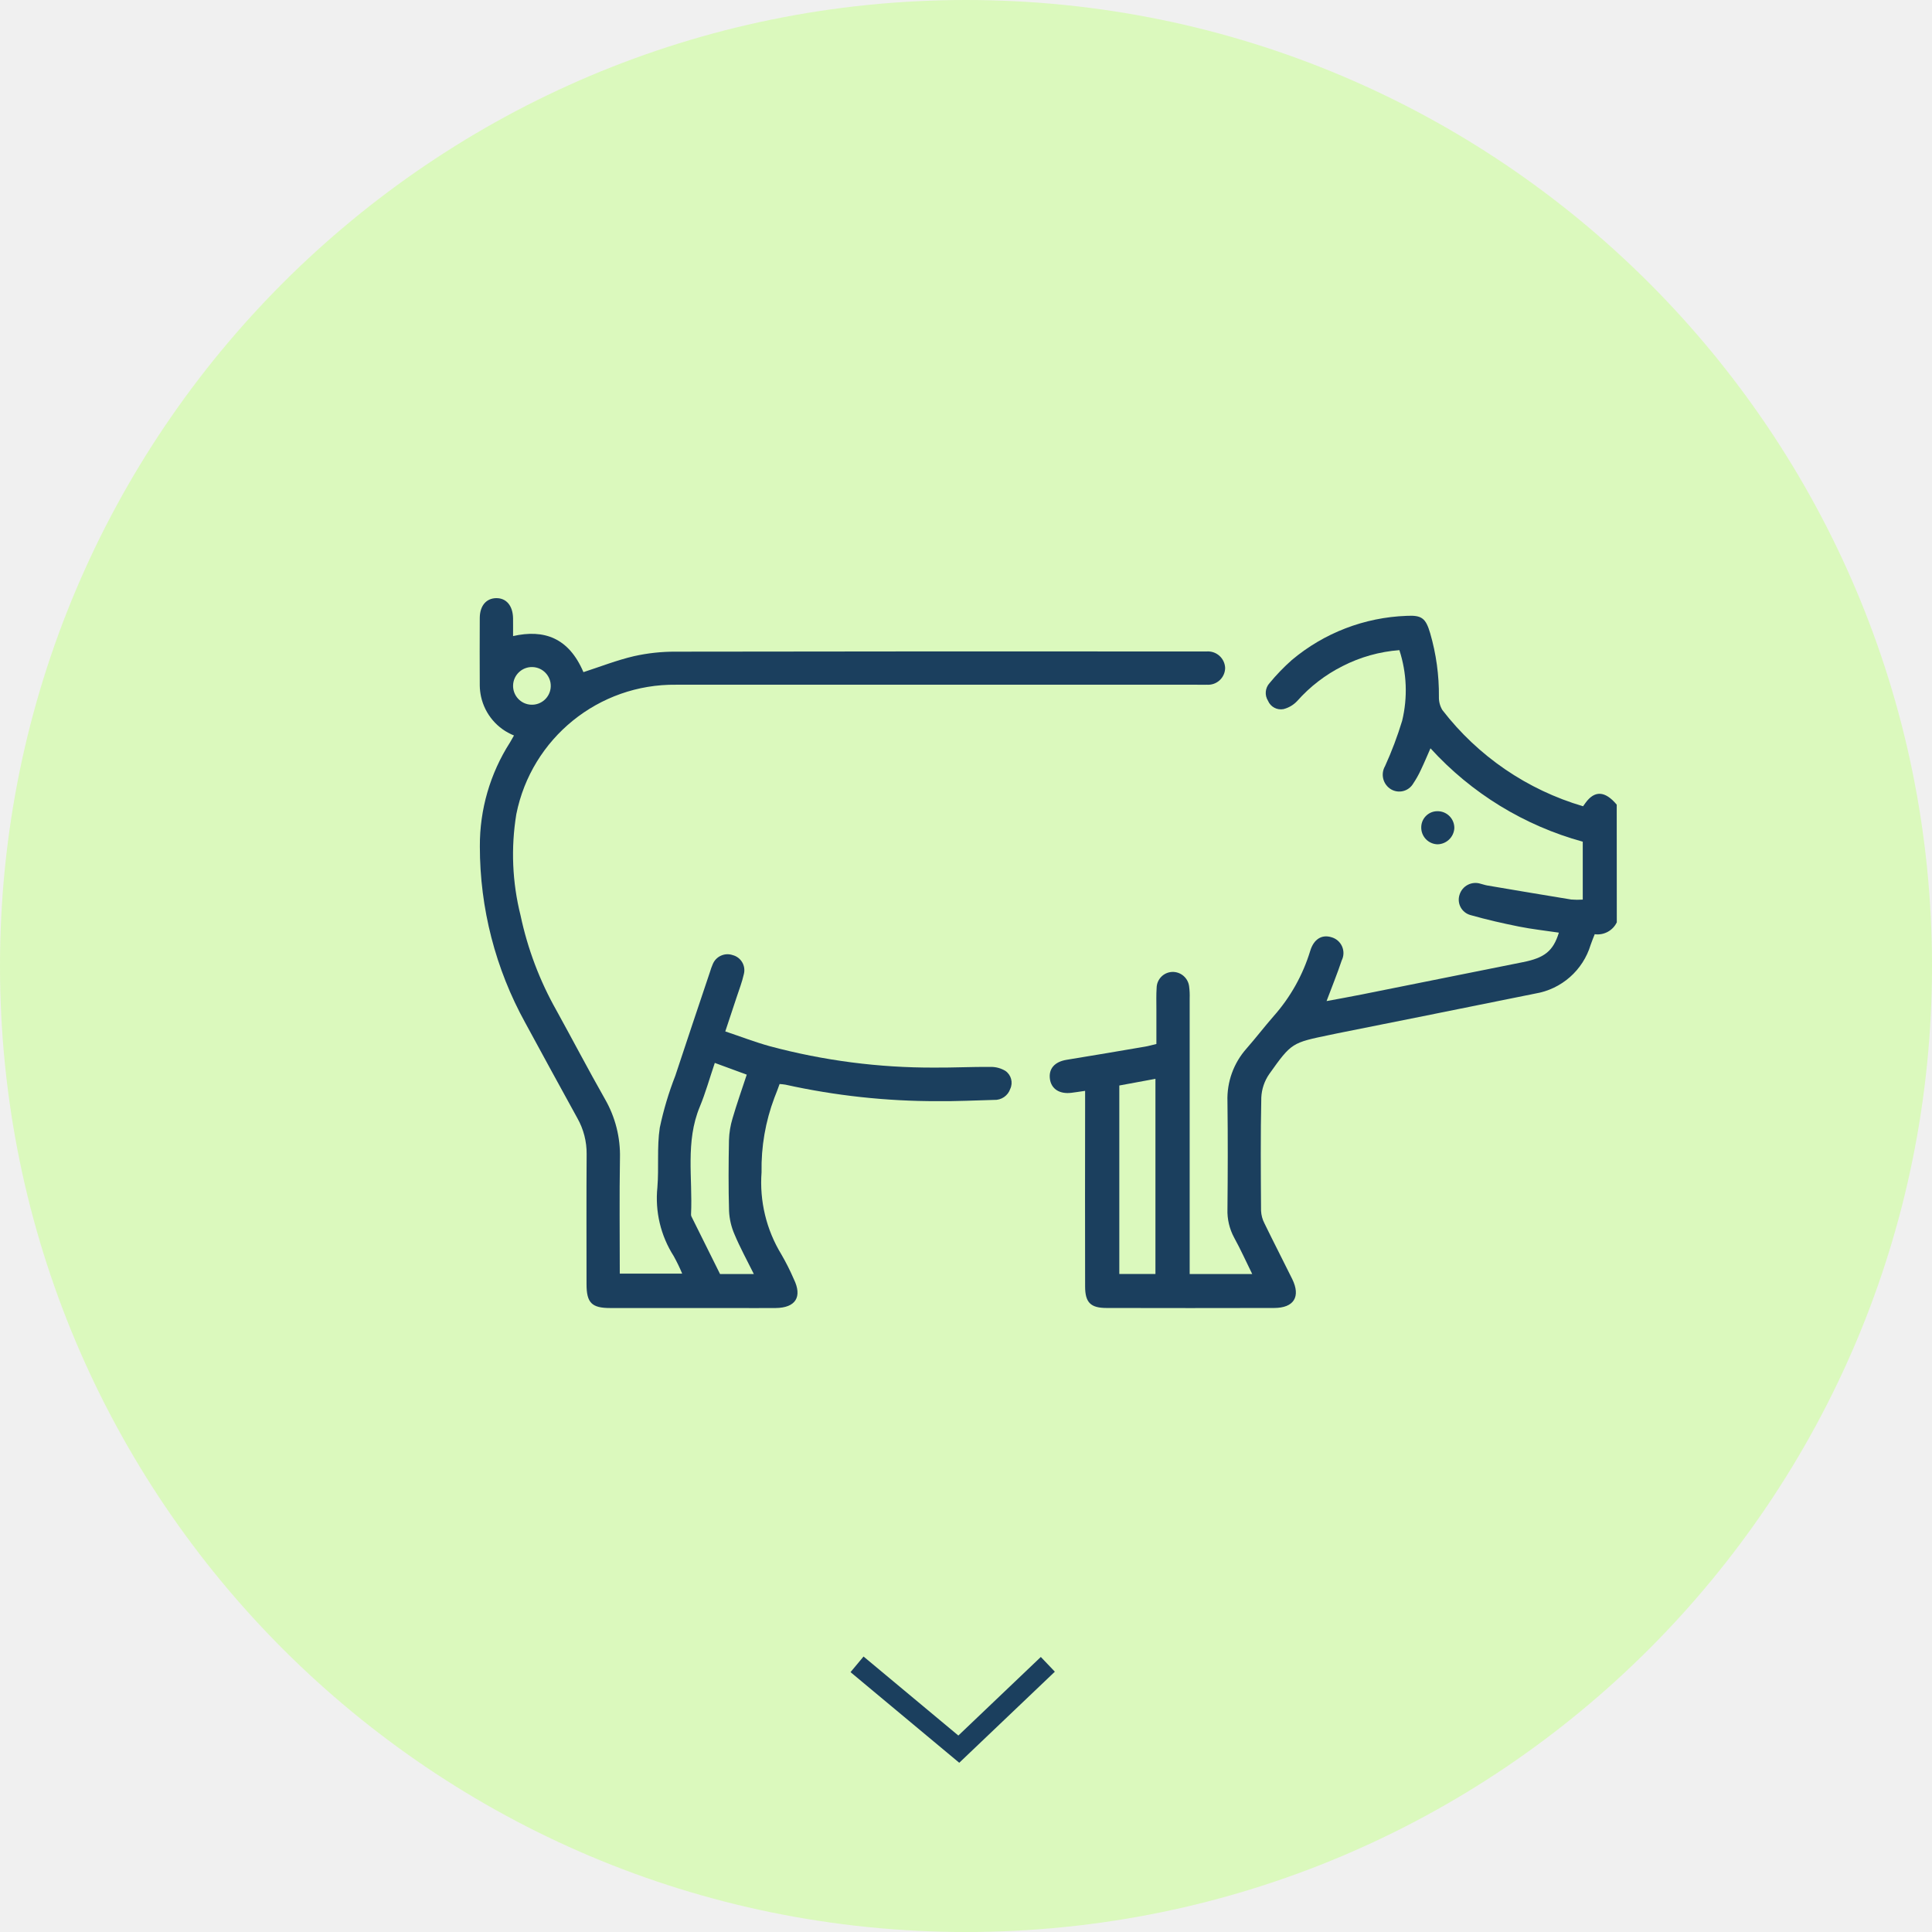
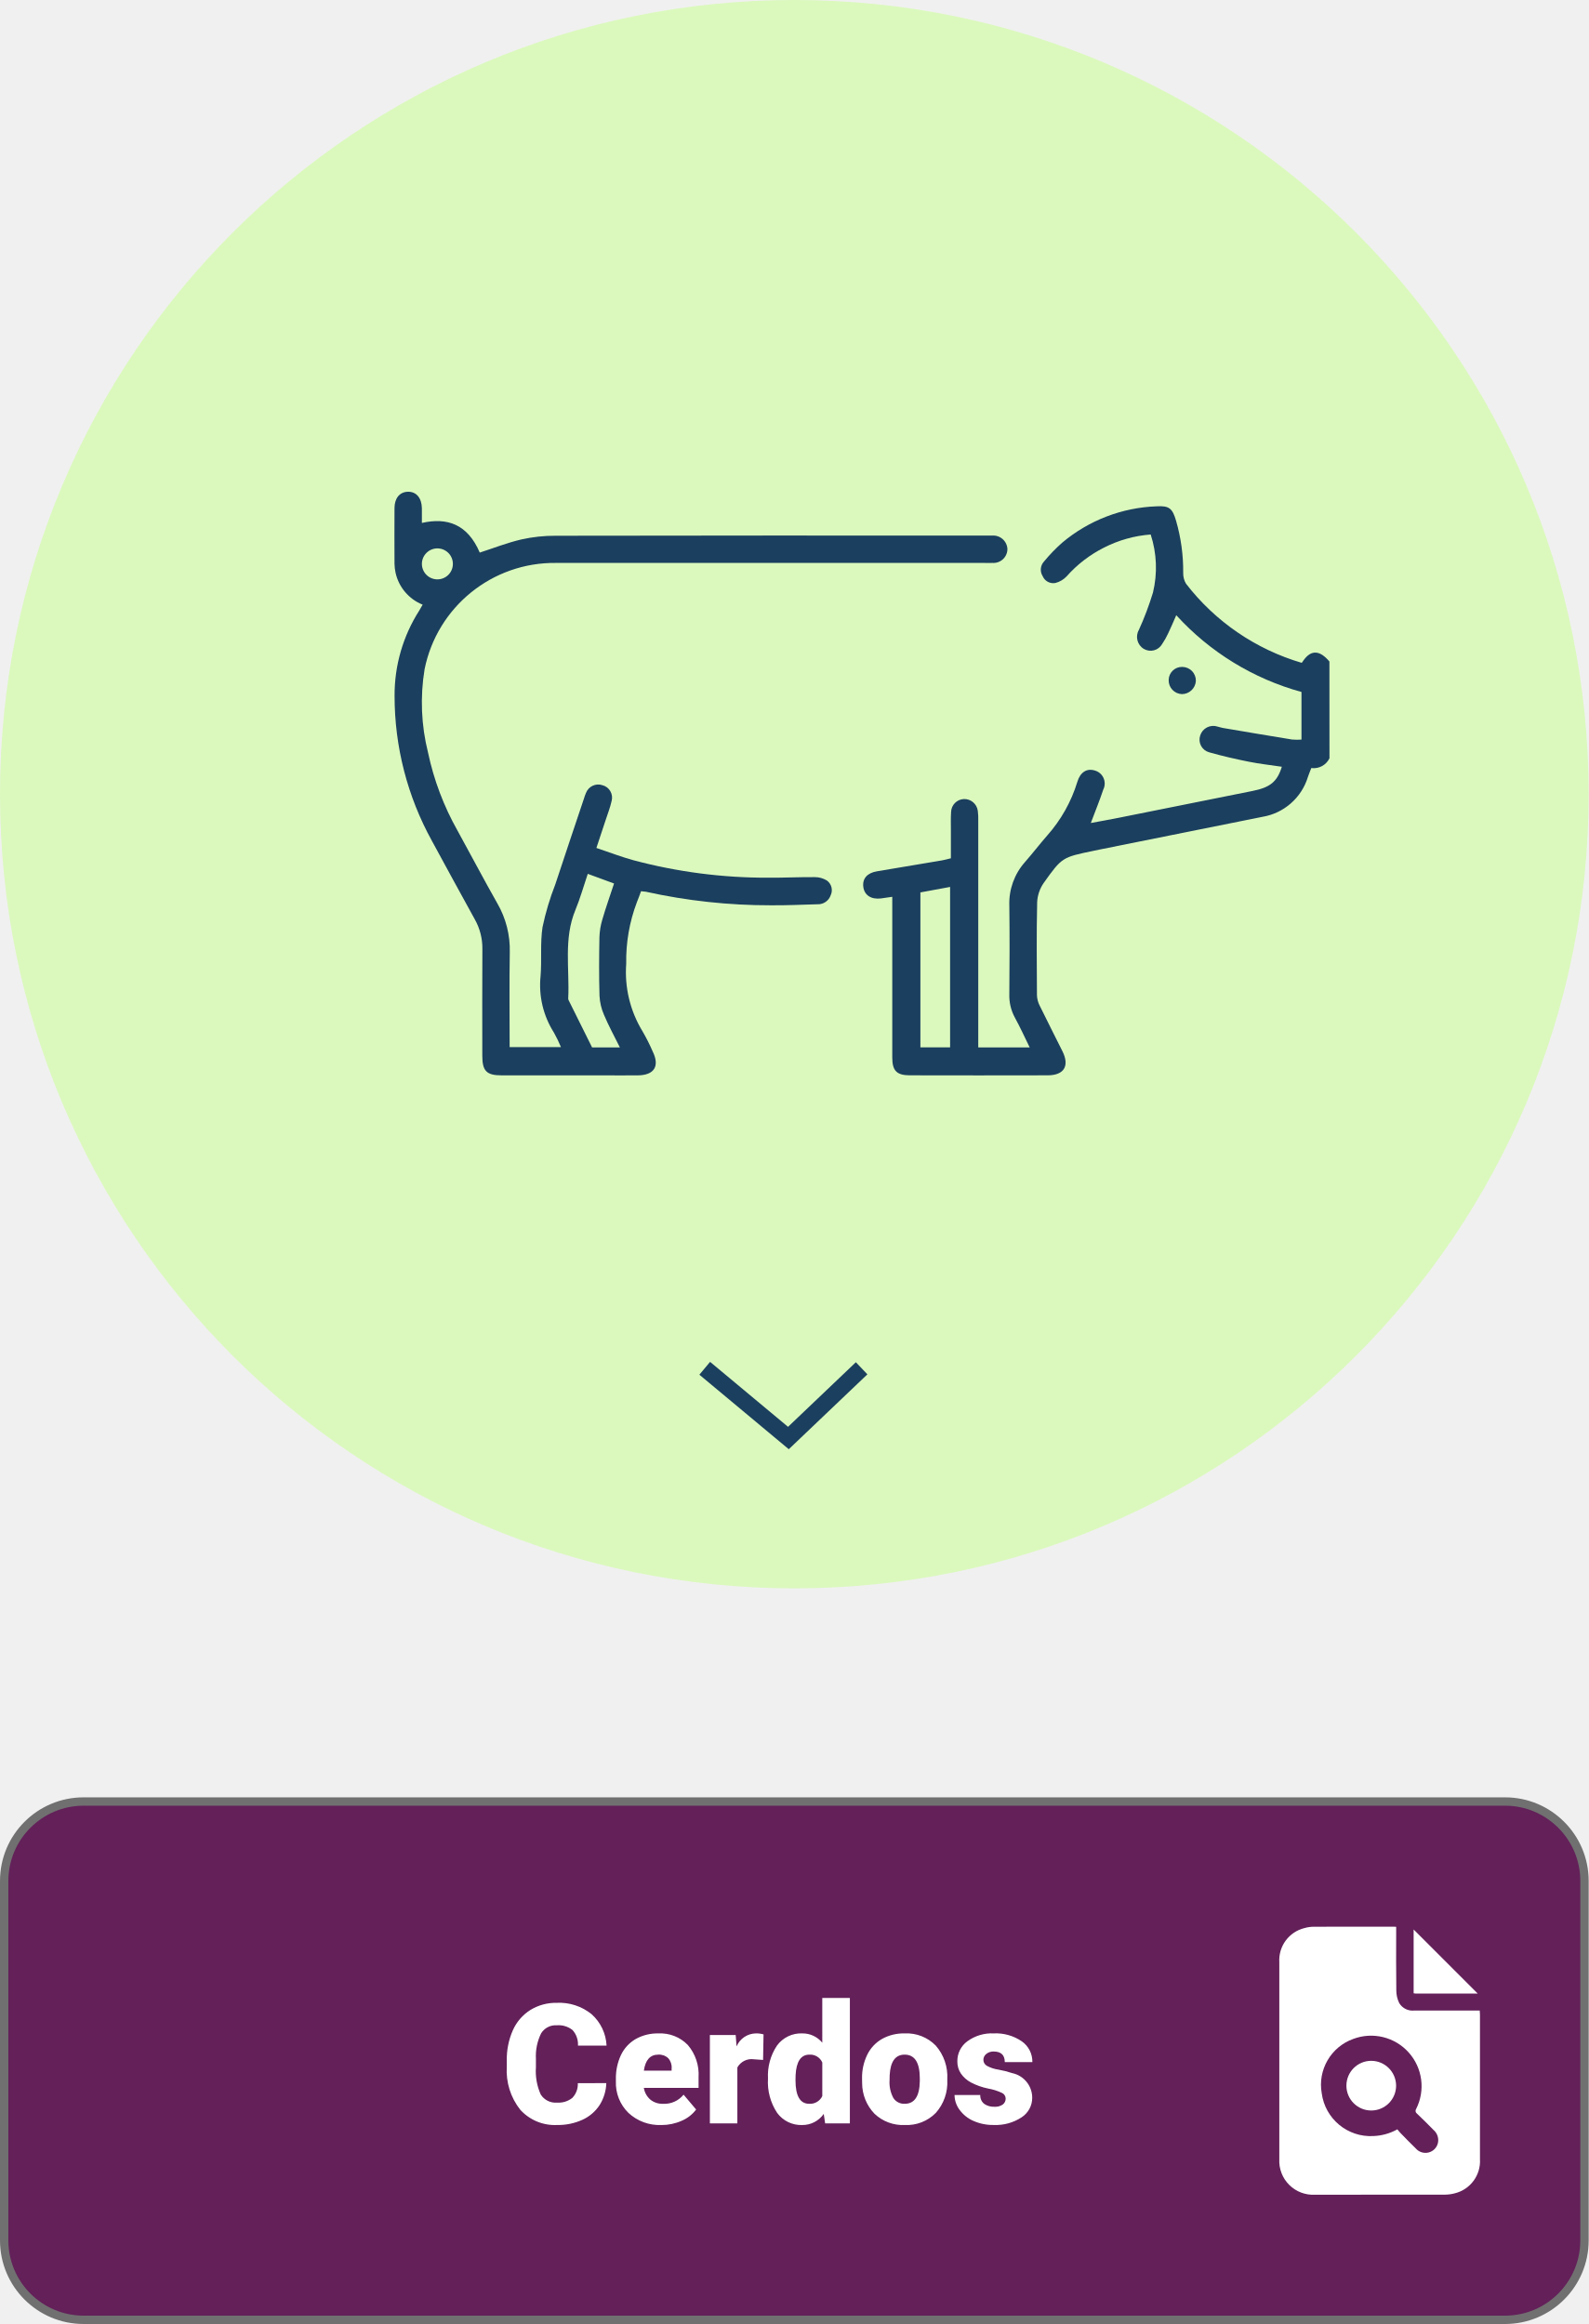
- <svg xmlns="http://www.w3.org/2000/svg" width="190" height="190" viewBox="0 0 190 190">
-   <g id="Grupo_1071832" data-name="Grupo 1071832" transform="translate(-704.855 -4364)">
-     <g id="Grupo_1071829" data-name="Grupo 1071829" transform="translate(0 -199)">
-       <circle id="Elipse_6201" data-name="Elipse 6201" cx="95" cy="95" r="95" transform="translate(704.855 4563)" fill="#dbf9bd" />
-       <path id="Trazado_829422" data-name="Trazado 829422" d="M-7374.423-6521.478l10.008,8.342,8.756-8.342" transform="translate(8163.562 11248.154)" fill="none" stroke="#1b3f5e" stroke-width="2" />
-       <g id="Grupo_1067504" data-name="Grupo 1067504" transform="translate(752.027 4621.824)">
-         <path id="Trazado_805466" data-name="Trazado 805466" d="M397.972,232.531A2.1,2.1,0,0,1,395.8,233.7c-.144.372-.285.7-.4,1.044a6.867,6.867,0,0,1-5.45,4.792q-9.723,1.968-19.45,3.909c-.25.05-.5.1-.747.156-3.726.776-3.76.751-5.966,3.857a4.4,4.4,0,0,0-.776,2.312c-.08,3.71-.049,7.423-.024,11.135a3,3,0,0,0,.337,1.236c.889,1.83,1.824,3.637,2.724,5.462.856,1.738.176,2.849-1.769,2.853q-8.242.019-16.485,0c-1.571,0-2.107-.538-2.11-2.106q-.016-8.9,0-17.8v-1.447c-.522.075-.935.142-1.351.193-1.169.144-1.98-.382-2.111-1.364-.136-1.014.472-1.691,1.642-1.882q3.874-.634,7.742-1.3c.32-.054.633-.148,1.088-.256,0-1.155,0-2.305,0-3.455,0-.692-.023-1.385.024-2.073a1.594,1.594,0,0,1,1.525-1.558,1.621,1.621,0,0,1,1.669,1.414,7.185,7.185,0,0,1,.055,1.2q0,12.883,0,25.766v1.332h6.152c-.621-1.261-1.151-2.443-1.774-3.573a5.5,5.5,0,0,1-.662-2.814c.034-3.53.045-7.06,0-10.59a7.435,7.435,0,0,1,1.874-5.2c.91-1.04,1.754-2.137,2.662-3.179a17.219,17.219,0,0,0,3.6-6.417c.35-1.169,1.147-1.648,2.1-1.349a1.615,1.615,0,0,1,1,2.277c-.433,1.3-.954,2.576-1.49,4,1.155-.216,2.276-.413,3.392-.637q7.965-1.592,15.927-3.193c2.113-.421,2.967-1.084,3.528-2.9-1.322-.2-2.641-.338-3.937-.6-1.6-.32-3.2-.685-4.768-1.132a1.566,1.566,0,0,1-1.063-2,1.637,1.637,0,0,1,2.081-1.073c.213.049.419.128.633.164,2.756.467,5.511.935,8.269,1.383a7.425,7.425,0,0,0,1.133.008V224.6a31.551,31.551,0,0,1-14.976-9.184c-.342.774-.626,1.461-.947,2.129a9.418,9.418,0,0,1-.746,1.329,1.593,1.593,0,0,1-2.19.572,1.678,1.678,0,0,1-.585-2.277,36.151,36.151,0,0,0,1.683-4.462,12.743,12.743,0,0,0-.273-6.945,14.709,14.709,0,0,0-5.585,1.569,14.937,14.937,0,0,0-4.469,3.439,2.789,2.789,0,0,1-1.343.792,1.373,1.373,0,0,1-1.522-.819,1.438,1.438,0,0,1,.148-1.735,20.115,20.115,0,0,1,2.191-2.272,18.58,18.58,0,0,1,11.292-4.346c1.5-.079,1.885.235,2.319,1.716a21.609,21.609,0,0,1,.857,6.244,2.38,2.38,0,0,0,.342,1.306,27.124,27.124,0,0,0,13.835,9.459c.07-.1.151-.212.233-.325q1.357-1.881,3.077.167Zm-48.925,16.046v18.534H352.6v-19.19Z" transform="translate(-286.142 -200.649)" fill="#1b3f5e" />
-         <path id="Trazado_805467" data-name="Trazado 805467" d="M262.021,213.307a5.35,5.35,0,0,1-3.239-3.818,5.557,5.557,0,0,1-.126-1.078q-.017-3.33,0-6.661c.006-1.191.627-1.926,1.6-1.949,1.008-.023,1.655.739,1.674,1.986.009.574,0,1.148,0,1.744,3.037-.688,5.475.154,6.921,3.547,1.66-.537,3.286-1.178,4.97-1.571a18.327,18.327,0,0,1,4.109-.443q25.88-.042,51.76-.019c.146,0,.291,0,.437,0a1.694,1.694,0,0,1,1.832,1.618,1.674,1.674,0,0,1-1.792,1.652c-.327.015-.655,0-.982,0q-25.608,0-51.214,0a15.837,15.837,0,0,0-15.719,12.724,24.57,24.57,0,0,0,.415,9.964,32.784,32.784,0,0,0,3.532,9.346c1.6,2.9,3.131,5.83,4.765,8.706a11.1,11.1,0,0,1,1.479,5.832c-.063,3.746-.017,7.494-.017,11.342h6.135a16.491,16.491,0,0,0-.837-1.73,10.562,10.562,0,0,1-1.6-6.748c.161-1.953-.058-3.95.236-5.875a32.347,32.347,0,0,1,1.524-5.1c1.123-3.417,2.276-6.824,3.417-10.234a6.211,6.211,0,0,1,.257-.717,1.569,1.569,0,0,1,1.968-.921,1.533,1.533,0,0,1,1.1,1.874c-.171.777-.466,1.527-.715,2.287-.348,1.063-.7,2.124-1.11,3.345,1.512.507,2.929,1.053,4.387,1.458a61.726,61.726,0,0,0,16.181,2.1c1.855.013,3.711-.083,5.567-.068a2.741,2.741,0,0,1,1.416.394,1.422,1.422,0,0,1,.475,1.763,1.6,1.6,0,0,1-1.6,1.089c-1.856.05-3.712.141-5.567.123a68.711,68.711,0,0,1-14.942-1.622,5.693,5.693,0,0,0-.576-.063c-.161.429-.317.892-.507,1.34a19.723,19.723,0,0,0-1.267,7.335,13.58,13.58,0,0,0,1.95,8.083,22.978,22.978,0,0,1,1.225,2.433c.851,1.746.178,2.818-1.791,2.838-1.42.014-2.839,0-4.259,0q-6.006,0-12.012,0c-1.82,0-2.324-.516-2.325-2.347,0-4.259-.02-8.517.01-12.776a7.026,7.026,0,0,0-.908-3.542c-1.723-3.118-3.422-6.25-5.125-9.38a35.838,35.838,0,0,1-4.468-17.348,18.763,18.763,0,0,1,2.964-10.229C261.734,213.807,261.839,213.618,262.021,213.307Zm19.749,32.2c-.512,1.512-.91,2.949-1.477,4.315-1.432,3.443-.69,7.042-.86,10.574a.454.454,0,0,0,.039.213c.948,1.912,1.9,3.823,2.814,5.661h3.323c-.681-1.375-1.359-2.608-1.9-3.9a6.5,6.5,0,0,1-.536-2.285c-.069-2.327-.052-4.658-.009-6.986a8.24,8.24,0,0,1,.348-2.128c.415-1.424.912-2.826,1.4-4.309Zm-16.133-37.018a1.853,1.853,0,1,0-1.93,1.792A1.851,1.851,0,0,0,265.637,208.489Z" transform="translate(-258.646 -199.801)" fill="#1b3f5e" />
-         <path id="Trazado_805468" data-name="Trazado 805468" d="M398.288,231.029a1.642,1.642,0,0,1,1.626,1.687,1.688,1.688,0,0,1-1.653,1.569,1.645,1.645,0,0,1-1.6-1.708A1.589,1.589,0,0,1,398.288,231.029Z" transform="translate(-304.062 -210.077)" fill="#1b3f5e" />
+ <svg xmlns="http://www.w3.org/2000/svg" width="190" height="278" viewBox="0 0 190 278">
+   <defs>
+     <clipPath id="clip-path">
+       <rect id="Rectángulo_347505" data-name="Rectángulo 347505" width="24.007" height="32.061" fill="#fff" />
+     </clipPath>
+   </defs>
+   <g id="Grupo_1071957" data-name="Grupo 1071957" transform="translate(-704.855 -4364)">
+     <g id="Trazado_829585" data-name="Trazado 829585" transform="translate(704.855 4579)" fill="#632059">
+       <path d="M 180 62.5 L 10 62.5 C 4.762 62.5 0.5 58.238 0.5 53 L 0.5 10 C 0.5 4.762 4.762 0.5 10 0.5 L 180 0.5 C 185.238 0.5 189.5 4.762 189.5 10 L 189.5 53 C 189.5 58.238 185.238 62.5 180 62.5 Z" stroke="none" />
+       <path d="M 10 1 C 5.037 1 1 5.037 1 10 L 1 53 C 1 57.963 5.037 62 10 62 L 180 62 C 184.963 62 189 57.963 189 53 L 189 10 C 189 5.037 184.963 1 180 1 L 10 1 M 10 0 L 180 0 C 185.523 0 190 4.477 190 10 L 190 53 C 190 58.523 185.523 63 180 63 L 10 63 C 4.477 63 0 58.523 0 53 L 0 10 C 0 4.477 4.477 0 10 0 Z" stroke="none" fill="#707070" />
+     </g>
+     <path id="Trazado_829586" data-name="Trazado 829586" d="M53.513,14.186a5.193,5.193,0,0,1-.8,2.622,4.833,4.833,0,0,1-2.056,1.763,7,7,0,0,1-3.022.625,5.584,5.584,0,0,1-4.414-1.826,7.54,7.54,0,0,1-1.611-5.156v-.7a8.607,8.607,0,0,1,.728-3.657,5.513,5.513,0,0,1,2.095-2.422,5.844,5.844,0,0,1,3.164-.854,6.129,6.129,0,0,1,4.16,1.362,5.383,5.383,0,0,1,1.787,3.755H50.124a2.547,2.547,0,0,0-.654-1.865,2.691,2.691,0,0,0-1.875-.566,2.048,2.048,0,0,0-1.875.957,6.151,6.151,0,0,0-.625,3.057v1.006a6.806,6.806,0,0,0,.571,3.252,2.091,2.091,0,0,0,1.968.977,2.632,2.632,0,0,0,1.807-.557,2.363,2.363,0,0,0,.664-1.768Zm6.582,5.01a5.432,5.432,0,0,1-3.936-1.45,5.008,5.008,0,0,1-1.5-3.774V13.7a6.489,6.489,0,0,1,.6-2.861,4.395,4.395,0,0,1,1.753-1.919,5.292,5.292,0,0,1,2.734-.679A4.574,4.574,0,0,1,63.259,9.62a5.43,5.43,0,0,1,1.289,3.853v1.279H58a2.372,2.372,0,0,0,.771,1.4,2.3,2.3,0,0,0,1.543.508,2.958,2.958,0,0,0,2.441-1.094l1.5,1.777a4.2,4.2,0,0,1-1.743,1.353A5.891,5.891,0,0,1,60.095,19.2Zm-.371-8.418q-1.445,0-1.719,1.914h3.32v-.254a1.63,1.63,0,0,0-.4-1.226A1.593,1.593,0,0,0,59.724,10.777Zm12.539.635-1.084-.078a1.947,1.947,0,0,0-1.992.977V19H65.9V8.434h3.086l.107,1.357A2.548,2.548,0,0,1,71.4,8.238a3.209,3.209,0,0,1,.918.117Zm.586,2.227a6.455,6.455,0,0,1,1.084-3.955A3.568,3.568,0,0,1,76.96,8.238a3.035,3.035,0,0,1,2.383,1.113V4h3.3V19H79.685l-.166-1.133A3.116,3.116,0,0,1,76.94,19.2a3.562,3.562,0,0,1-2.988-1.445A6.659,6.659,0,0,1,72.849,13.639Zm3.291.205q0,2.813,1.641,2.813a1.62,1.62,0,0,0,1.563-.918V11.715a1.576,1.576,0,0,0-1.543-.937q-1.523,0-1.65,2.461Zm7.959-.225a6.236,6.236,0,0,1,.615-2.817,4.4,4.4,0,0,1,1.768-1.9,5.323,5.323,0,0,1,2.705-.664,4.858,4.858,0,0,1,3.74,1.47,5.64,5.64,0,0,1,1.367,4v.117a5.472,5.472,0,0,1-1.372,3.921,4.871,4.871,0,0,1-3.716,1.45,4.927,4.927,0,0,1-3.623-1.353,5.29,5.29,0,0,1-1.475-3.667Zm3.291.205a3.932,3.932,0,0,0,.459,2.148,1.529,1.529,0,0,0,1.357.684q1.758,0,1.8-2.705v-.332q0-2.842-1.816-2.842-1.65,0-1.787,2.451Zm13.887,2.207a.76.76,0,0,0-.439-.674,6.685,6.685,0,0,0-1.67-.527,7.615,7.615,0,0,1-2.031-.718,3.4,3.4,0,0,1-1.221-1.079,2.577,2.577,0,0,1-.42-1.455,2.92,2.92,0,0,1,1.2-2.4,4.948,4.948,0,0,1,3.145-.942,5.482,5.482,0,0,1,3.359.947,2.962,2.962,0,0,1,1.27,2.49h-3.3q0-1.27-1.338-1.27a1.326,1.326,0,0,0-.869.288.892.892,0,0,0-.352.718.819.819,0,0,0,.43.713,4.06,4.06,0,0,0,1.372.449,11.857,11.857,0,0,1,1.655.42,3.007,3.007,0,0,1,2.383,2.939,2.767,2.767,0,0,1-1.284,2.354,5.631,5.631,0,0,1-3.325.908,5.747,5.747,0,0,1-2.422-.488,4.05,4.05,0,0,1-1.66-1.328,3.007,3.007,0,0,1-.6-1.768h3.076a1.272,1.272,0,0,0,.488,1.069,2.009,2.009,0,0,0,1.2.337,1.58,1.58,0,0,0,1.011-.273A.875.875,0,0,0,101.276,16.031Z" transform="translate(723.855 4599)" fill="#fff" />
+     <g id="Grupo_1071832" data-name="Grupo 1071832">
+       <g id="Grupo_1071829" data-name="Grupo 1071829" transform="translate(0 -199)">
+         <circle id="Elipse_6201" data-name="Elipse 6201" cx="95" cy="95" r="95" transform="translate(704.855 4563)" fill="#dbf9bd" />
+         <path id="Trazado_829422" data-name="Trazado 829422" d="M-7374.423-6521.478l10.008,8.342,8.756-8.342" transform="translate(8163.562 11248.154)" fill="none" stroke="#1b3f5e" stroke-width="2" />
+         <g id="Grupo_1067504" data-name="Grupo 1067504" transform="translate(752.027 4621.824)">
+           <path id="Trazado_805466" data-name="Trazado 805466" d="M397.972,232.531A2.1,2.1,0,0,1,395.8,233.7c-.144.372-.285.7-.4,1.044a6.867,6.867,0,0,1-5.45,4.792q-9.723,1.968-19.45,3.909c-.25.05-.5.1-.747.156-3.726.776-3.76.751-5.966,3.857a4.4,4.4,0,0,0-.776,2.312c-.08,3.71-.049,7.423-.024,11.135a3,3,0,0,0,.337,1.236c.889,1.83,1.824,3.637,2.724,5.462.856,1.738.176,2.849-1.769,2.853q-8.242.019-16.485,0c-1.571,0-2.107-.538-2.11-2.106q-.016-8.9,0-17.8v-1.447c-.522.075-.935.142-1.351.193-1.169.144-1.98-.382-2.111-1.364-.136-1.014.472-1.691,1.642-1.882q3.874-.634,7.742-1.3c.32-.054.633-.148,1.088-.256,0-1.155,0-2.305,0-3.455,0-.692-.023-1.385.024-2.073a1.594,1.594,0,0,1,1.525-1.558,1.621,1.621,0,0,1,1.669,1.414,7.185,7.185,0,0,1,.055,1.2q0,12.883,0,25.766v1.332h6.152c-.621-1.261-1.151-2.443-1.774-3.573a5.5,5.5,0,0,1-.662-2.814c.034-3.53.045-7.06,0-10.59a7.435,7.435,0,0,1,1.874-5.2c.91-1.04,1.754-2.137,2.662-3.179a17.219,17.219,0,0,0,3.6-6.417c.35-1.169,1.147-1.648,2.1-1.349a1.615,1.615,0,0,1,1,2.277c-.433,1.3-.954,2.576-1.49,4,1.155-.216,2.276-.413,3.392-.637q7.965-1.592,15.927-3.193c2.113-.421,2.967-1.084,3.528-2.9-1.322-.2-2.641-.338-3.937-.6-1.6-.32-3.2-.685-4.768-1.132a1.566,1.566,0,0,1-1.063-2,1.637,1.637,0,0,1,2.081-1.073c.213.049.419.128.633.164,2.756.467,5.511.935,8.269,1.383a7.425,7.425,0,0,0,1.133.008V224.6a31.551,31.551,0,0,1-14.976-9.184c-.342.774-.626,1.461-.947,2.129a9.418,9.418,0,0,1-.746,1.329,1.593,1.593,0,0,1-2.19.572,1.678,1.678,0,0,1-.585-2.277,36.151,36.151,0,0,0,1.683-4.462,12.743,12.743,0,0,0-.273-6.945,14.709,14.709,0,0,0-5.585,1.569,14.937,14.937,0,0,0-4.469,3.439,2.789,2.789,0,0,1-1.343.792,1.373,1.373,0,0,1-1.522-.819,1.438,1.438,0,0,1,.148-1.735,20.115,20.115,0,0,1,2.191-2.272,18.58,18.58,0,0,1,11.292-4.346c1.5-.079,1.885.235,2.319,1.716a21.609,21.609,0,0,1,.857,6.244,2.38,2.38,0,0,0,.342,1.306,27.124,27.124,0,0,0,13.835,9.459c.07-.1.151-.212.233-.325q1.357-1.881,3.077.167Zm-48.925,16.046v18.534H352.6v-19.19Z" transform="translate(-286.142 -200.649)" fill="#1b3f5e" />
+           <path id="Trazado_805467" data-name="Trazado 805467" d="M262.021,213.307a5.35,5.35,0,0,1-3.239-3.818,5.557,5.557,0,0,1-.126-1.078q-.017-3.33,0-6.661c.006-1.191.627-1.926,1.6-1.949,1.008-.023,1.655.739,1.674,1.986.009.574,0,1.148,0,1.744,3.037-.688,5.475.154,6.921,3.547,1.66-.537,3.286-1.178,4.97-1.571a18.327,18.327,0,0,1,4.109-.443q25.88-.042,51.76-.019c.146,0,.291,0,.437,0a1.694,1.694,0,0,1,1.832,1.618,1.674,1.674,0,0,1-1.792,1.652c-.327.015-.655,0-.982,0q-25.608,0-51.214,0a15.837,15.837,0,0,0-15.719,12.724,24.57,24.57,0,0,0,.415,9.964,32.784,32.784,0,0,0,3.532,9.346c1.6,2.9,3.131,5.83,4.765,8.706a11.1,11.1,0,0,1,1.479,5.832c-.063,3.746-.017,7.494-.017,11.342h6.135a16.491,16.491,0,0,0-.837-1.73,10.562,10.562,0,0,1-1.6-6.748c.161-1.953-.058-3.95.236-5.875a32.347,32.347,0,0,1,1.524-5.1c1.123-3.417,2.276-6.824,3.417-10.234a6.211,6.211,0,0,1,.257-.717,1.569,1.569,0,0,1,1.968-.921,1.533,1.533,0,0,1,1.1,1.874c-.171.777-.466,1.527-.715,2.287-.348,1.063-.7,2.124-1.11,3.345,1.512.507,2.929,1.053,4.387,1.458a61.726,61.726,0,0,0,16.181,2.1c1.855.013,3.711-.083,5.567-.068a2.741,2.741,0,0,1,1.416.394,1.422,1.422,0,0,1,.475,1.763,1.6,1.6,0,0,1-1.6,1.089c-1.856.05-3.712.141-5.567.123a68.711,68.711,0,0,1-14.942-1.622,5.693,5.693,0,0,0-.576-.063c-.161.429-.317.892-.507,1.34a19.723,19.723,0,0,0-1.267,7.335,13.58,13.58,0,0,0,1.95,8.083,22.978,22.978,0,0,1,1.225,2.433c.851,1.746.178,2.818-1.791,2.838-1.42.014-2.839,0-4.259,0q-6.006,0-12.012,0c-1.82,0-2.324-.516-2.325-2.347,0-4.259-.02-8.517.01-12.776a7.026,7.026,0,0,0-.908-3.542c-1.723-3.118-3.422-6.25-5.125-9.38a35.838,35.838,0,0,1-4.468-17.348,18.763,18.763,0,0,1,2.964-10.229C261.734,213.807,261.839,213.618,262.021,213.307Zm19.749,32.2c-.512,1.512-.91,2.949-1.477,4.315-1.432,3.443-.69,7.042-.86,10.574a.454.454,0,0,0,.039.213c.948,1.912,1.9,3.823,2.814,5.661h3.323c-.681-1.375-1.359-2.608-1.9-3.9a6.5,6.5,0,0,1-.536-2.285c-.069-2.327-.052-4.658-.009-6.986a8.24,8.24,0,0,1,.348-2.128c.415-1.424.912-2.826,1.4-4.309Zm-16.133-37.018a1.853,1.853,0,1,0-1.93,1.792A1.851,1.851,0,0,0,265.637,208.489Z" transform="translate(-258.646 -199.801)" fill="#1b3f5e" />
+           <path id="Trazado_805468" data-name="Trazado 805468" d="M398.288,231.029a1.642,1.642,0,0,1,1.626,1.687,1.688,1.688,0,0,1-1.653,1.569,1.645,1.645,0,0,1-1.6-1.708A1.589,1.589,0,0,1,398.288,231.029Z" transform="translate(-304.062 -210.077)" fill="#1b3f5e" />
+         </g>
+       </g>
+     </g>
+     <g id="Grupo_1071834" data-name="Grupo 1071834" transform="translate(857.851 4594.47)">
+       <g id="Grupo_1016980" data-name="Grupo 1016980" clip-path="url(#clip-path)">
+         <path id="Trazado_608349" data-name="Trazado 608349" d="M13.983.019V.632c0,2.338-.02,4.677.016,7.014a3.436,3.436,0,0,0,.351,1.5,1.87,1.87,0,0,0,1.831.885c2.417-.006,4.834,0,7.252,0h.544c.011.2.028.353.028.508q0,8.637,0,17.273a3.962,3.962,0,0,1-3,4.082,4.689,4.689,0,0,1-1.269.164q-7.729.016-15.457.006A4.047,4.047,0,0,1,.007,27.817q-.015-11.786,0-23.572A3.956,3.956,0,0,1,3.01.17,4.1,4.1,0,0,1,4.136.008C7.3,0,10.465,0,13.629,0c.093,0,.186.009.354.017m.143,24.226c.119.143.222.286.344.411.612.625,1.215,1.261,1.848,1.864a1.53,1.53,0,0,0,2.662-.657,1.6,1.6,0,0,0-.535-1.549q-.966-.991-1.97-1.944a.406.406,0,0,1-.1-.57,6.039,6.039,0,0,0-7.524-8.369,5.819,5.819,0,0,0-3.771,6.5,5.9,5.9,0,0,0,6.182,5.118,6.389,6.389,0,0,0,2.869-.806" transform="translate(0 0)" fill="#fff" />
+         <path id="Trazado_608350" data-name="Trazado 608350" d="M175.611,11.192h-7.449a1.772,1.772,0,0,1-.21-.028V3.532l7.659,7.66" transform="translate(-151.881 -3.194)" fill="#fff" />
+         <path id="Trazado_608351" data-name="Trazado 608351" d="M89.869,170.666a2.972,2.972,0,1,1-2.979-2.973,2.986,2.986,0,0,1,2.979,2.973" transform="translate(-75.894 -151.646)" fill="#fff" />
      </g>
    </g>
  </g>
</svg>
